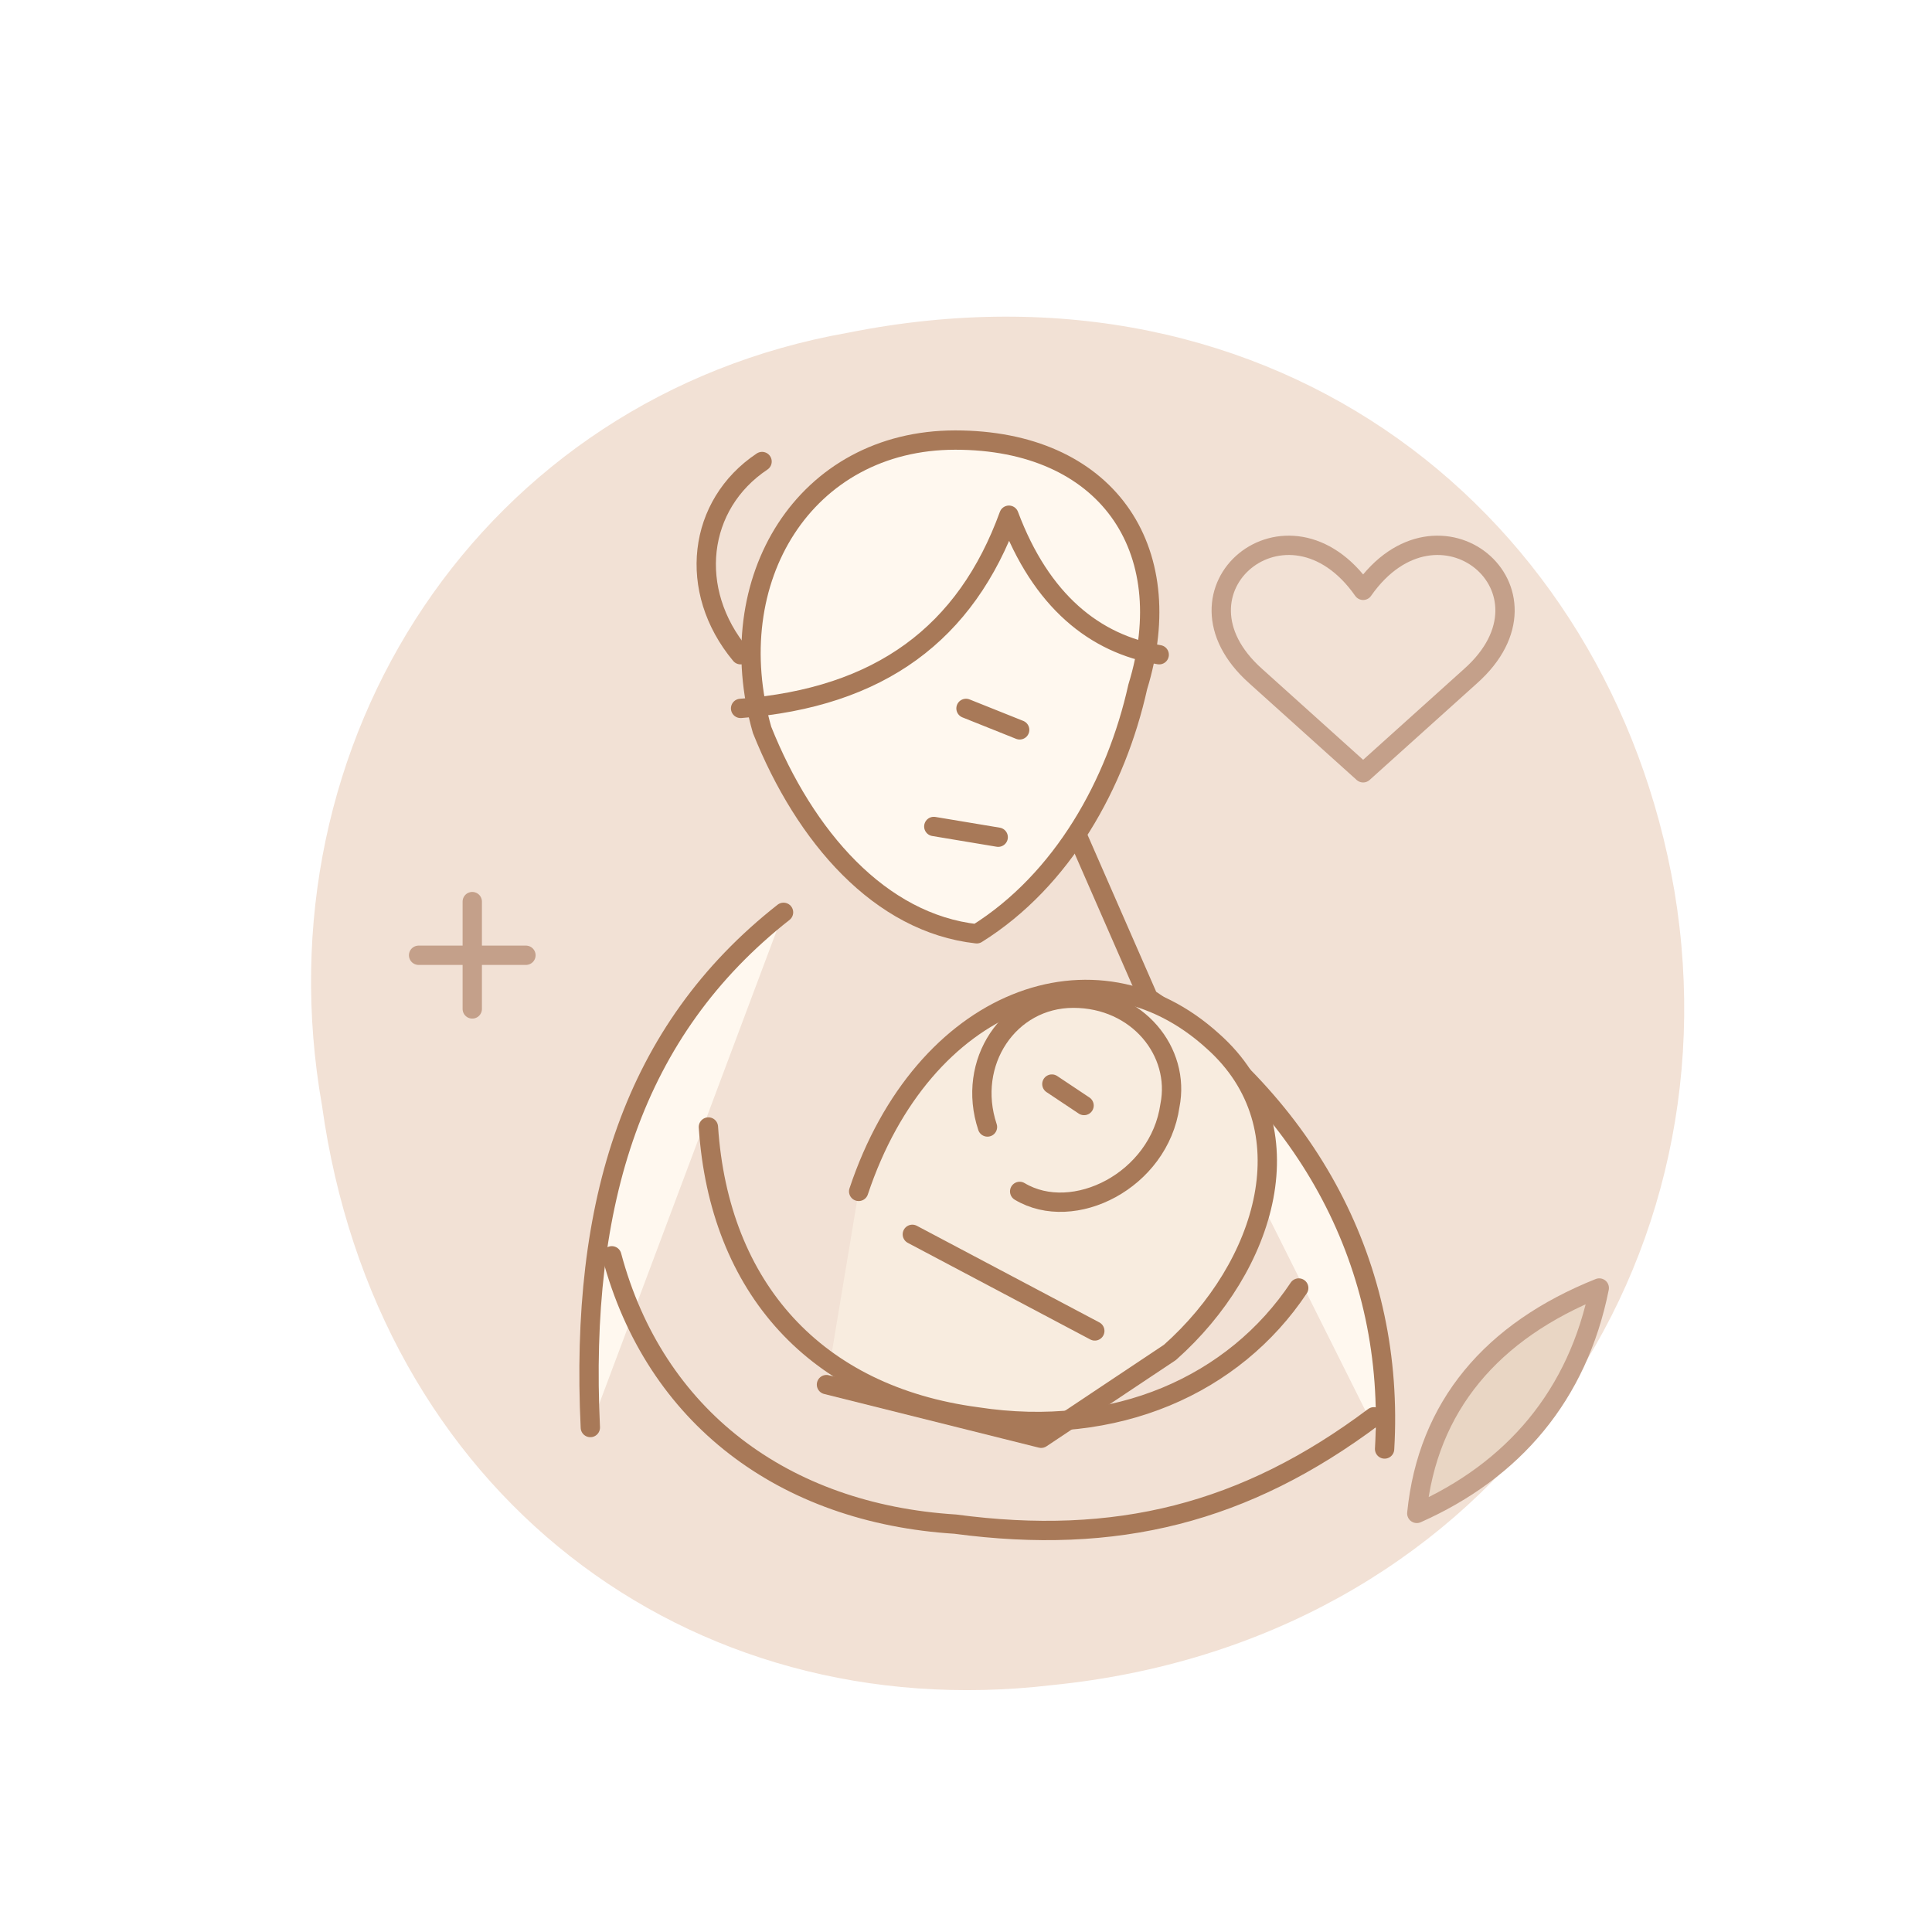
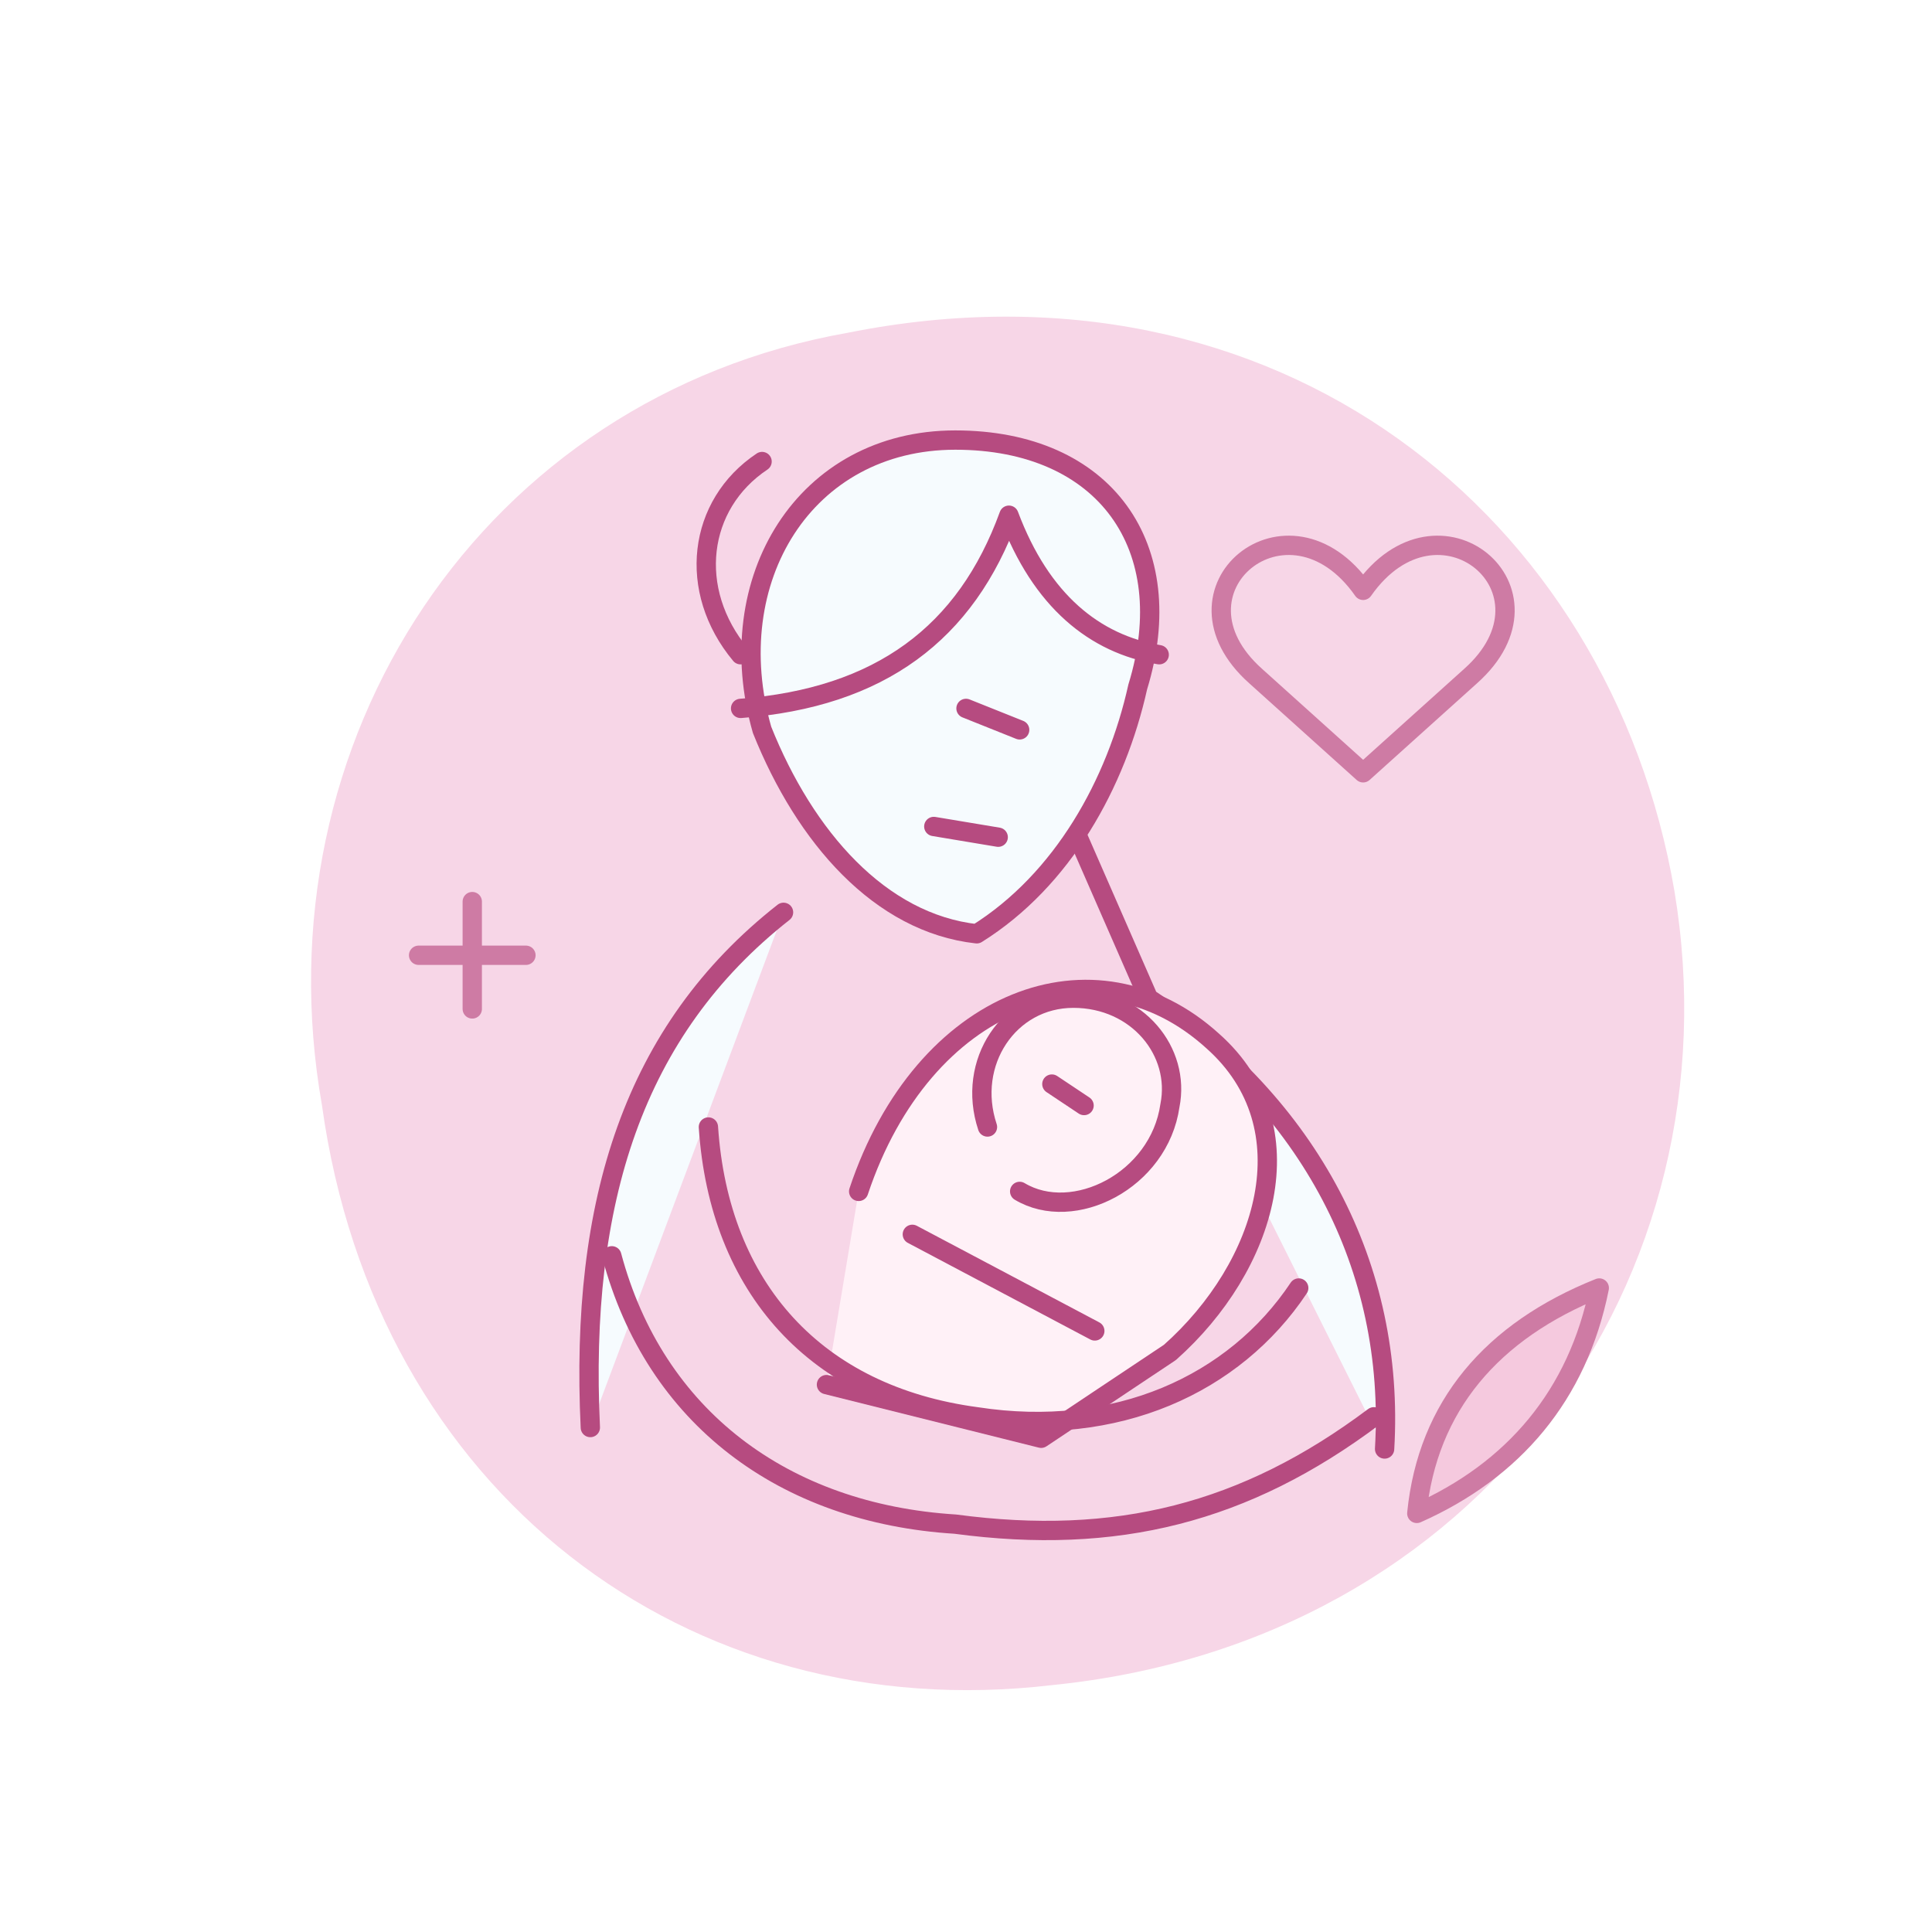
<svg xmlns="http://www.w3.org/2000/svg" viewBox="0 0 180 180" fill="none">
-   <path d="M30 103c-6-34 15-66 49-72 40-8 71 17 77 52 6 36-18 70-58 74-34 4-63-18-68-54Z" fill="#f2e1d5" />
-   <g stroke="#a87958" stroke-width="1.8" stroke-linecap="round" stroke-linejoin="round">
-     <path d="M55 133c-1-21 4-37 18-48m27-8 7 16c15 10 23 25 22 42" fill="#fff8ef" />
-     <path d="M71 68c-4-14 4-27 18-27 14 0 21 10 17 23-2 9-7 18-15 23-9-1-16-9-20-19Z" fill="#fff8ef" />
+   <path d="M30 103c-6-34 15-66 49-72 40-8 71 17 77 52 6 36-18 70-58 74-34 4-63-18-68-54Z" fill="#f7d6e7" />
+   <g stroke="#b64b80" stroke-width="1.8" stroke-linecap="round" stroke-linejoin="round">
+     <path d="M55 133c-1-21 4-37 18-48m27-8 7 16c15 10 23 25 22 42" fill="#f6fbfe" />
+     <path d="M71 68c-4-14 4-27 18-27 14 0 21 10 17 23-2 9-7 18-15 23-9-1-16-9-20-19Z" fill="#f6fbfe" />
    <path d="M69 66c13-1 21-7 25-18 3 8 8 12 14 13M69 61c-5-6-4-14 2-18m19 23 5 2m-8 9 6 1" />
-     <path d="M80 111c6-18 22-24 33-14 9 8 5 21-4 29l-12 8-20-5" fill="#f8ecdf" />
+     <path d="M80 111c6-18 22-24 33-14 9 8 5 21-4 29l-12 8-20-5" fill="#fff1f7" />
    <path d="M92 105c-2-6 2-12 8-12 6 0 10 5 9 10-1 7-9 11-14 8m3-10 3 2m-16 12 17 9" />
    <path d="M66 105c1 15 10 25 25 27 13 2 24-3 30-12m-64-3c4 15 16 24 32 25 15 2 27-1 39-10" />
-     <path d="M127 55c-7-10-19 0-10 8l10 9 10-9c9-8-3-18-10-8Z" stroke="#c4a08a" />
-     <path d="M44 84v10m-5-5h10m83 52c9-4 15-11 17-21-10 4-16 11-17 21Z" fill="#e9d6c4" stroke="#c4a08a" />
+     <path d="M127 55c-7-10-19 0-10 8l10 9 10-9c9-8-3-18-10-8Z" stroke="#ce7ba4" />
+     <path d="M44 84v10m-5-5h10m83 52c9-4 15-11 17-21-10 4-16 11-17 21Z" fill="#f5c9de" stroke="#ce7ba4" />
  </g>
</svg>
